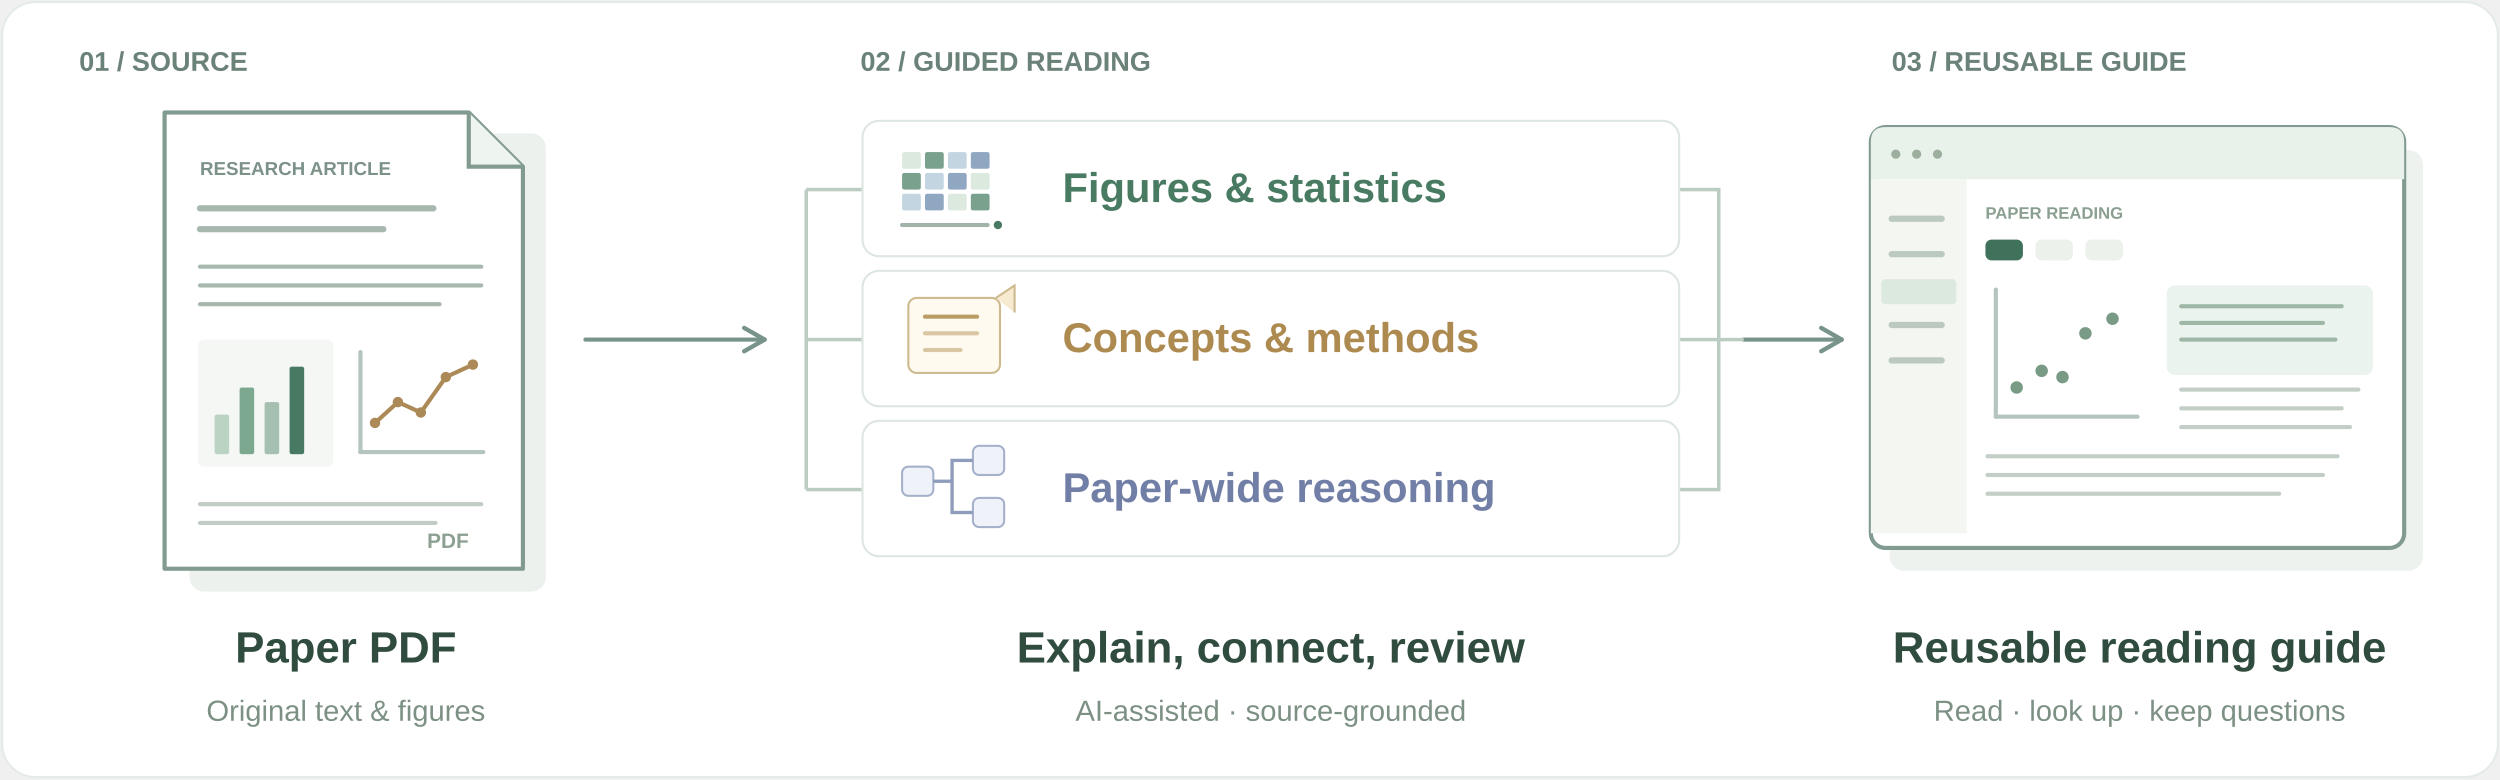
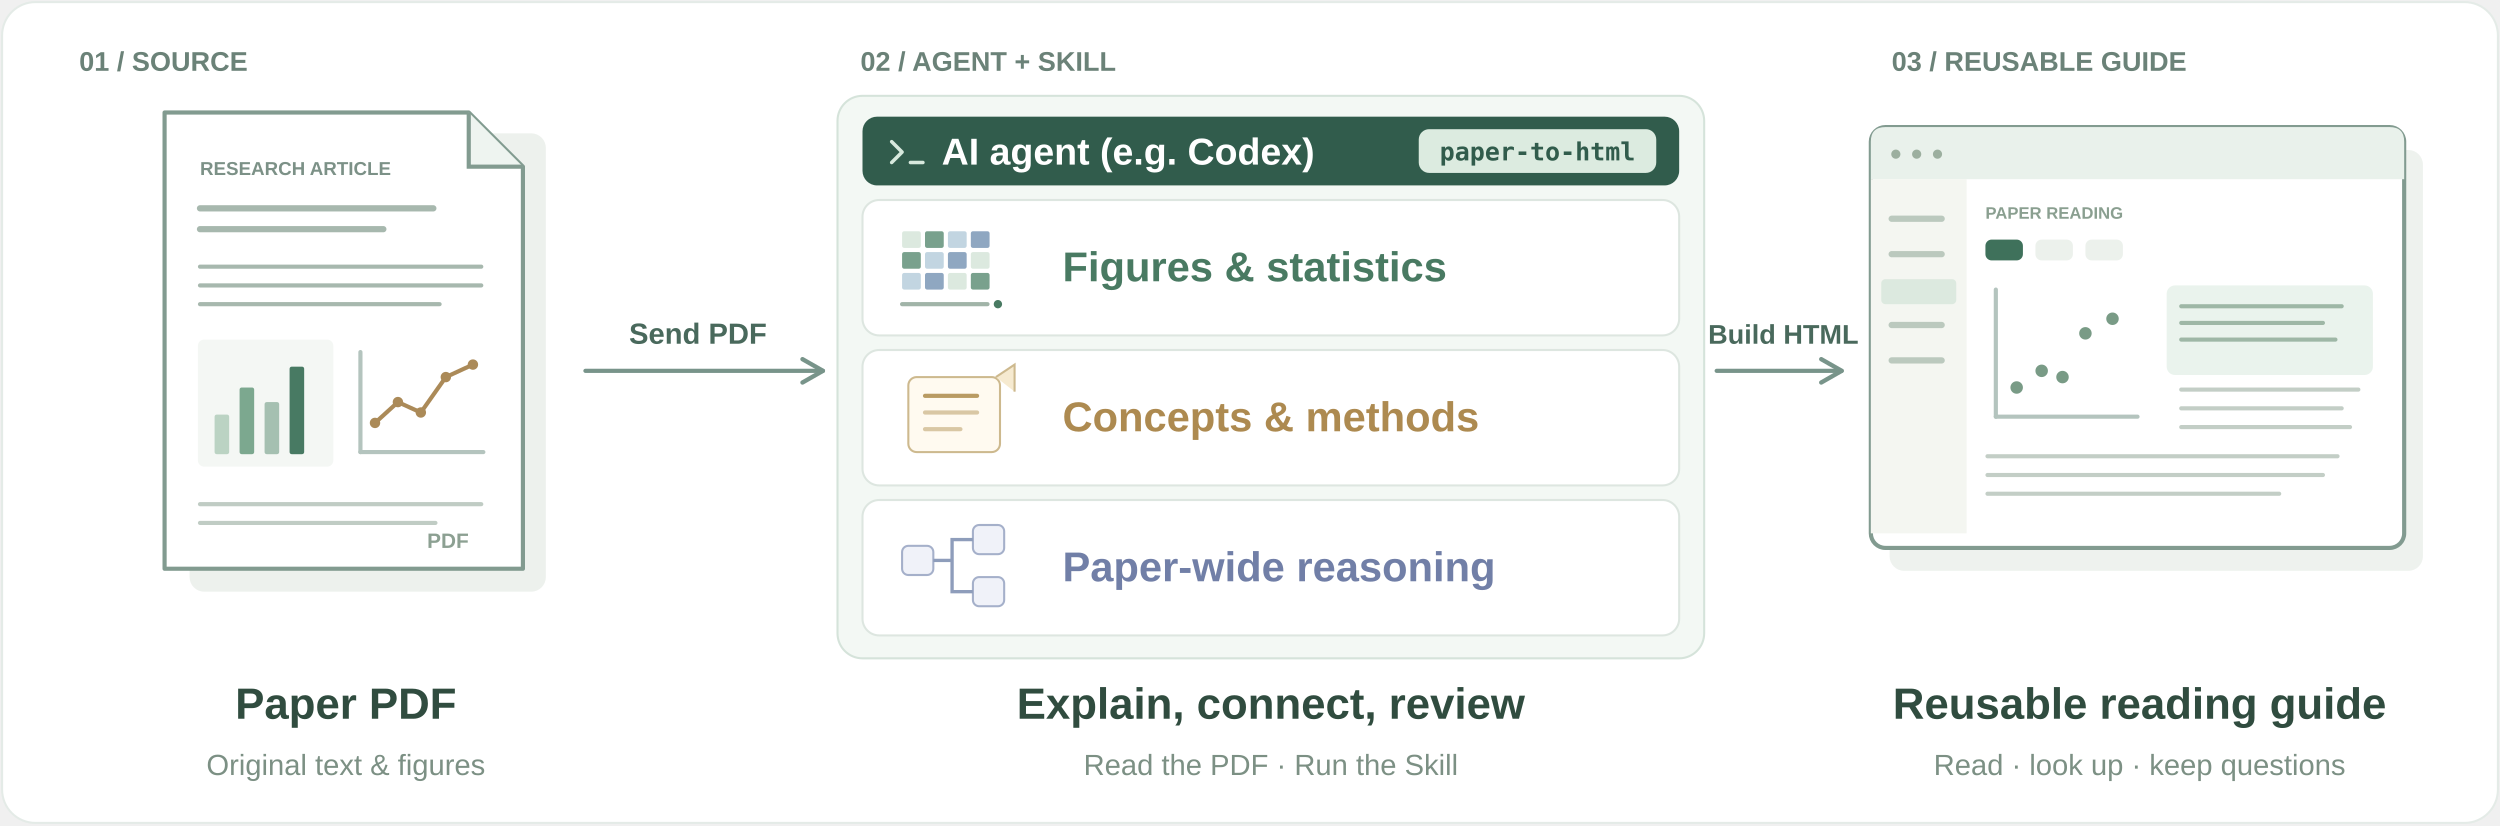
- <svg xmlns="http://www.w3.org/2000/svg" width="1200" height="374" viewBox="0 0 1200 374" role="img">
+ <svg xmlns="http://www.w3.org/2000/svg" width="1200" height="396" viewBox="0 0 1200 396" role="img">
  <defs>
    <marker id="arr" viewBox="0 0 10 10" refX="8" refY="5" markerWidth="7" markerHeight="7" orient="auto">
      <path d="M1 1L8 5L1 9" fill="none" stroke="#78948a" stroke-width="1.5" stroke-linecap="round" stroke-linejoin="round" />
    </marker>
  </defs>
-   <rect x="1" y="1" width="1198" height="372" rx="16" fill="#fff" stroke="#e4ebe7" />
+   <rect x="1" y="1" width="1198" height="394" rx="16" fill="#fff" stroke="#e4ebe7" />
  <text x="38" y="34" text-anchor="start" font-family="Arial,Microsoft YaHei,Helvetica,sans-serif" font-size="13" fill="#6b8278" font-weight="600">01  /  SOURCE</text>
-   <text x="413" y="34" text-anchor="start" font-family="Arial,Microsoft YaHei,Helvetica,sans-serif" font-size="13" fill="#6b8278" font-weight="600">02  /  GUIDED READING</text>
+   <text x="413" y="34" text-anchor="start" font-family="Arial,Microsoft YaHei,Helvetica,sans-serif" font-size="13" fill="#6b8278" font-weight="600">02  /  AGENT + SKILL</text>
  <text x="908" y="34" text-anchor="start" font-family="Arial,Microsoft YaHei,Helvetica,sans-serif" font-size="13" fill="#6b8278" font-weight="600">03  /  REUSABLE GUIDE</text>
  <rect x="91" y="64" width="171" height="220" rx="7" fill="#edf1ed" />
  <path d="M79 54H225L251 80V273H79Z" fill="#fff" stroke="#829b90" stroke-width="2" stroke-linejoin="round" />
  <path d="M225 54V80H251" fill="#eef4f0" stroke="#829b90" stroke-width="2" />
  <text x="96" y="84" text-anchor="start" font-family="Arial,Microsoft YaHei,Helvetica,sans-serif" font-size="9" fill="#7c9187" font-weight="600">RESEARCH ARTICLE</text>
  <path d="M96 100L208 100" fill="none" stroke="#a7b8ae" stroke-width="3" stroke-linecap="round" />
  <path d="M96 110L184 110" fill="none" stroke="#a7b8ae" stroke-width="3" stroke-linecap="round" />
  <path d="M96 128L231 128" fill="none" stroke="#a7b8ae" stroke-width="2" stroke-linecap="round" />
  <path d="M96 137L231 137" fill="none" stroke="#a7b8ae" stroke-width="2" stroke-linecap="round" />
  <path d="M96 146L211 146" fill="none" stroke="#a7b8ae" stroke-width="2" stroke-linecap="round" />
  <rect x="95" y="163" width="65" height="61" rx="3" fill="#f4f7f4" />
  <rect x="103" y="199" width="7" height="19" rx="1" fill="#bbd3c3" />
  <rect x="115" y="186" width="7" height="32" rx="1" fill="#7ca88f" />
  <rect x="127" y="193" width="7" height="25" rx="1" fill="#a5c0b1" />
  <rect x="139" y="176" width="7" height="42" rx="1" fill="#487a63" />
  <path d="M173 217L232 217" fill="none" stroke="#b4c4be" stroke-width="2" stroke-linecap="round" />
  <path d="M173 217L173 169" fill="none" stroke="#b4c4be" stroke-width="2" stroke-linecap="round" />
  <path d="M180 203L191 193L202 198L214 181L227 175" fill="none" stroke="#ab8a58" stroke-width="2" />
  <circle cx="180" cy="203" r="2.5" fill="#ab8a58" />
  <circle cx="191" cy="193" r="2.5" fill="#ab8a58" />
  <circle cx="202" cy="198" r="2.5" fill="#ab8a58" />
  <circle cx="214" cy="181" r="2.5" fill="#ab8a58" />
  <circle cx="227" cy="175" r="2.5" fill="#ab8a58" />
  <path d="M96 242L231 242" fill="none" stroke="#c0ccc4" stroke-width="2" stroke-linecap="round" />
  <path d="M96 251L209 251" fill="none" stroke="#c0ccc4" stroke-width="2" stroke-linecap="round" />
  <text x="225" y="263" text-anchor="end" font-family="Arial,Microsoft YaHei,Helvetica,sans-serif" font-size="10" fill="#8ca092" font-weight="600">PDF</text>
-   <path d="M281 163L367 163" fill="none" stroke="#78948a" stroke-width="2" stroke-linecap="round" marker-end="url(#arr)" />
-   <path d="M837 163L884 163" fill="none" stroke="#78948a" stroke-width="2" stroke-linecap="round" marker-end="url(#arr)" />
-   <path d="M387 91V235M387 91H414M387 163H414M387 235H414M806 91H825V235H806M806 163H837" fill="none" stroke="#bbcdc2" stroke-width="1.7" />
-   <rect x="414" y="58" width="392" height="65" rx="8" fill="#fff" stroke="#dde6e0" />
-   <text x="510" y="97" text-anchor="start" font-family="Arial,Microsoft YaHei,Helvetica,sans-serif" font-size="20" fill="#497a62" font-weight="600">Figures &amp; statistics</text>
-   <rect x="414" y="130" width="392" height="65" rx="8" fill="#fff" stroke="#dde6e0" />
-   <text x="510" y="169" text-anchor="start" font-family="Arial,Microsoft YaHei,Helvetica,sans-serif" font-size="20" fill="#ad8a50" font-weight="600">Concepts &amp; methods</text>
-   <rect x="414" y="202" width="392" height="65" rx="8" fill="#fff" stroke="#dde6e0" />
-   <text x="510" y="241" text-anchor="start" font-family="Arial,Microsoft YaHei,Helvetica,sans-serif" font-size="20" fill="#717fa7" font-weight="600">Paper-wide reasoning</text>
-   <rect x="433" y="73" width="9" height="8" rx="1" fill="#dce9df" />
-   <rect x="444" y="73" width="9" height="8" rx="1" fill="#79a18d" />
-   <rect x="455" y="73" width="9" height="8" rx="1" fill="#c2d5e1" />
-   <rect x="466" y="73" width="9" height="8" rx="1" fill="#8fa7c1" />
-   <rect x="433" y="83" width="9" height="8" rx="1" fill="#79a18d" />
-   <rect x="444" y="83" width="9" height="8" rx="1" fill="#c2d5e1" />
-   <rect x="455" y="83" width="9" height="8" rx="1" fill="#8fa7c1" />
-   <rect x="466" y="83" width="9" height="8" rx="1" fill="#dce9df" />
-   <rect x="433" y="93" width="9" height="8" rx="1" fill="#c2d5e1" />
-   <rect x="444" y="93" width="9" height="8" rx="1" fill="#8fa7c1" />
-   <rect x="455" y="93" width="9" height="8" rx="1" fill="#dce9df" />
-   <rect x="466" y="93" width="9" height="8" rx="1" fill="#79a18d" />
-   <path d="M433 108L474 108" fill="none" stroke="#a1b4a8" stroke-width="2" stroke-linecap="round" />
-   <circle cx="479" cy="108" r="2" fill="#497a62" />
-   <rect x="436" y="143" width="44" height="36" rx="4" fill="#fffaf0" stroke="#cdb98e" />
-   <path d="M444 152L469 152" fill="none" stroke="#b99b63" stroke-width="2" stroke-linecap="round" />
-   <path d="M444 160L469 160" fill="none" stroke="#d9c7a4" stroke-width="2" stroke-linecap="round" />
-   <path d="M444 168L461 168" fill="none" stroke="#d9c7a4" stroke-width="2" stroke-linecap="round" />
-   <path d="M478 143L487 137V150" fill="#f6ead0" stroke="#cdb98e" />
-   <g fill="#f0f2f9" stroke="#a5b0ca">
-     <rect x="433" y="224" width="15" height="14" rx="3" />
-     <rect x="467" y="214" width="15" height="14" rx="3" />
-     <rect x="467" y="239" width="15" height="14" rx="3" />
+   <path d="M281 178H395" fill="none" stroke="#78948a" stroke-width="2" stroke-linecap="round" marker-end="url(#arr)" />
+   <path d="M824 178H884" fill="none" stroke="#78948a" stroke-width="2" stroke-linecap="round" marker-end="url(#arr)" />
+   <g font-family="Arial,Microsoft YaHei,Helvetica,sans-serif" font-size="14" font-weight="600" fill="#49695c" text-anchor="middle">
+     <text x="335" y="165">Send PDF</text>
+     <text x="856" y="165" font-size="13">Build HTML</text>
  </g>
-   <path d="M448 231H457V221H467M457 231V246H467" fill="none" stroke="#8e9dbb" stroke-width="1.6" />
+   <rect x="402" y="46" width="416" height="270" rx="12" fill="#f3f8f4" stroke="#d5e3da" />
+   <rect x="414" y="56" width="392" height="33" rx="7" fill="#315c4c" />
+   <path d="M428 68l5 5-5 5m9 0h6" fill="none" stroke="#d7e9dd" stroke-width="1.7" stroke-linecap="round" stroke-linejoin="round" />
+   <text x="452" y="79" font-family="Arial,Microsoft YaHei,Helvetica,sans-serif" font-size="18" font-weight="600" fill="#fff">AI agent (e.g. Codex)</text>
+   <rect x="681" y="62" width="114" height="21" rx="5" fill="#dcebe0" />
+   <text x="738" y="77" text-anchor="middle" font-family="Consolas,monospace" font-size="12" font-weight="600" fill="#315c4c">paper-to-html</text>
+   <g transform="translate(0 38)">
+     <rect x="414" y="58" width="392" height="65" rx="8" fill="#fff" stroke="#dde6e0" />
+     <text x="510" y="97" text-anchor="start" font-family="Arial,Microsoft YaHei,Helvetica,sans-serif" font-size="20" fill="#497a62" font-weight="600">Figures &amp; statistics</text>
+     <rect x="414" y="130" width="392" height="65" rx="8" fill="#fff" stroke="#dde6e0" />
+     <text x="510" y="169" text-anchor="start" font-family="Arial,Microsoft YaHei,Helvetica,sans-serif" font-size="20" fill="#ad8a50" font-weight="600">Concepts &amp; methods</text>
+     <rect x="414" y="202" width="392" height="65" rx="8" fill="#fff" stroke="#dde6e0" />
+     <text x="510" y="241" text-anchor="start" font-family="Arial,Microsoft YaHei,Helvetica,sans-serif" font-size="20" fill="#717fa7" font-weight="600">Paper-wide reasoning</text>
+     <rect x="433" y="73" width="9" height="8" rx="1" fill="#dce9df" />
+     <rect x="444" y="73" width="9" height="8" rx="1" fill="#79a18d" />
+     <rect x="455" y="73" width="9" height="8" rx="1" fill="#c2d5e1" />
+     <rect x="466" y="73" width="9" height="8" rx="1" fill="#8fa7c1" />
+     <rect x="433" y="83" width="9" height="8" rx="1" fill="#79a18d" />
+     <rect x="444" y="83" width="9" height="8" rx="1" fill="#c2d5e1" />
+     <rect x="455" y="83" width="9" height="8" rx="1" fill="#8fa7c1" />
+     <rect x="466" y="83" width="9" height="8" rx="1" fill="#dce9df" />
+     <rect x="433" y="93" width="9" height="8" rx="1" fill="#c2d5e1" />
+     <rect x="444" y="93" width="9" height="8" rx="1" fill="#8fa7c1" />
+     <rect x="455" y="93" width="9" height="8" rx="1" fill="#dce9df" />
+     <rect x="466" y="93" width="9" height="8" rx="1" fill="#79a18d" />
+     <path d="M433 108L474 108" fill="none" stroke="#a1b4a8" stroke-width="2" stroke-linecap="round" />
+     <circle cx="479" cy="108" r="2" fill="#497a62" />
+     <rect x="436" y="143" width="44" height="36" rx="4" fill="#fffaf0" stroke="#cdb98e" />
+     <path d="M444 152L469 152" fill="none" stroke="#b99b63" stroke-width="2" stroke-linecap="round" />
+     <path d="M444 160L469 160" fill="none" stroke="#d9c7a4" stroke-width="2" stroke-linecap="round" />
+     <path d="M444 168L461 168" fill="none" stroke="#d9c7a4" stroke-width="2" stroke-linecap="round" />
+     <path d="M478 143L487 137V150" fill="#f6ead0" stroke="#cdb98e" />
+     <g fill="#f0f2f9" stroke="#a5b0ca">
+       <rect x="433" y="224" width="15" height="14" rx="3" />
+       <rect x="467" y="214" width="15" height="14" rx="3" />
+       <rect x="467" y="239" width="15" height="14" rx="3" />
+     </g>
+     <path d="M448 231H457V221H467M457 231V246H467" fill="none" stroke="#8e9dbb" stroke-width="1.6" />
+   </g>
  <rect x="907" y="72" width="256" height="202" rx="7" fill="#eef2ee" />
  <rect x="898" y="61" width="256" height="202" rx="7" fill="#fff" stroke="#829b90" stroke-width="2" />
  <path d="M905 61H1147Q1154 61 1154 68V86H898V68Q898 61 905 61" fill="#e9f1eb" />
  <circle cx="910" cy="74" r="2.2" fill="#9caf9f" />
  <circle cx="920" cy="74" r="2.2" fill="#9caf9f" />
  <circle cx="930" cy="74" r="2.2" fill="#9caf9f" />
  <rect x="898" y="86" width="46" height="170" fill="#f4f6f1" />
  <text x="953" y="105" text-anchor="start" font-family="Arial,Microsoft YaHei,Helvetica,sans-serif" font-size="8" fill="#8a9f90" font-weight="600">PAPER READING</text>
  <path d="M908 105L932 105" fill="none" stroke="#bbc9be" stroke-width="3" stroke-linecap="round" />
  <path d="M908 122L932 122" fill="none" stroke="#bbc9be" stroke-width="3" stroke-linecap="round" />
  <path d="M908 139L932 139" fill="none" stroke="#bbc9be" stroke-width="3" stroke-linecap="round" />
  <path d="M908 156L932 156" fill="none" stroke="#bbc9be" stroke-width="3" stroke-linecap="round" />
  <path d="M908 173L932 173" fill="none" stroke="#bbc9be" stroke-width="3" stroke-linecap="round" />
  <rect x="903" y="134" width="36" height="12" rx="2" fill="#dce9df" />
  <rect x="953" y="115" width="18" height="10" rx="3" fill="#3f715b" />
  <rect x="977" y="115" width="18" height="10" rx="3" fill="#ecf1ec" />
  <rect x="1001" y="115" width="18" height="10" rx="3" fill="#ecf1ec" />
  <path d="M958 200L1026 200" fill="none" stroke="#b4c4be" stroke-width="2" stroke-linecap="round" />
  <path d="M958 200L958 139" fill="none" stroke="#b4c4be" stroke-width="2" stroke-linecap="round" />
  <circle cx="968" cy="186" r="3" fill="#799b86" />
  <circle cx="980" cy="178" r="3" fill="#799b86" />
  <circle cx="990" cy="181" r="3" fill="#799b86" />
  <circle cx="1001" cy="160" r="3" fill="#799b86" />
  <circle cx="1014" cy="153" r="3" fill="#799b86" />
  <rect x="1040" y="137" width="99" height="43" rx="4" fill="#eaf3ed" />
  <path d="M1047 147L1124 147" fill="none" stroke="#9eb7a6" stroke-width="2" stroke-linecap="round" />
  <path d="M1047 155L1115 155" fill="none" stroke="#9eb7a6" stroke-width="2" stroke-linecap="round" />
  <path d="M1047 163L1121 163" fill="none" stroke="#9eb7a6" stroke-width="2" stroke-linecap="round" />
  <path d="M1047 187L1132 187" fill="none" stroke="#c3cec6" stroke-width="2" stroke-linecap="round" />
  <path d="M1047 196L1124 196" fill="none" stroke="#c3cec6" stroke-width="2" stroke-linecap="round" />
  <path d="M1047 205L1128 205" fill="none" stroke="#c3cec6" stroke-width="2" stroke-linecap="round" />
  <path d="M954 219L1122 219" fill="none" stroke="#c3cec6" stroke-width="2" stroke-linecap="round" />
  <path d="M954 228L1115 228" fill="none" stroke="#c3cec6" stroke-width="2" stroke-linecap="round" />
  <path d="M954 237L1094 237" fill="none" stroke="#c3cec6" stroke-width="2" stroke-linecap="round" />
-   <text x="166" y="318" text-anchor="middle" font-family="Arial,Microsoft YaHei,Helvetica,sans-serif" font-size="21" fill="#304c3f" font-weight="600">Paper PDF</text>
-   <text x="610" y="318" text-anchor="middle" font-family="Arial,Microsoft YaHei,Helvetica,sans-serif" font-size="21" fill="#304c3f" font-weight="600">Explain, connect, review</text>
-   <text x="1027" y="318" text-anchor="middle" font-family="Arial,Microsoft YaHei,Helvetica,sans-serif" font-size="21" fill="#304c3f" font-weight="600">Reusable reading guide</text>
-   <text x="166" y="346" text-anchor="middle" font-family="Arial,Microsoft YaHei,Helvetica,sans-serif" font-size="14" fill="#7c9084" font-weight="400">Original text &amp; figures</text>
-   <text x="610" y="346" text-anchor="middle" font-family="Arial,Microsoft YaHei,Helvetica,sans-serif" font-size="14" fill="#7c9084" font-weight="400">AI-assisted · source-grounded</text>
-   <text x="1027" y="346" text-anchor="middle" font-family="Arial,Microsoft YaHei,Helvetica,sans-serif" font-size="14" fill="#7c9084" font-weight="400">Read · look up · keep questions</text>
+   <text x="166" y="345" text-anchor="middle" font-family="Arial,Microsoft YaHei,Helvetica,sans-serif" font-size="21" fill="#304c3f" font-weight="600">Paper PDF</text>
+   <text x="610" y="345" text-anchor="middle" font-family="Arial,Microsoft YaHei,Helvetica,sans-serif" font-size="21" fill="#304c3f" font-weight="600">Explain, connect, review</text>
+   <text x="1027" y="345" text-anchor="middle" font-family="Arial,Microsoft YaHei,Helvetica,sans-serif" font-size="21" fill="#304c3f" font-weight="600">Reusable reading guide</text>
+   <text x="166" y="372" text-anchor="middle" font-family="Arial,Microsoft YaHei,Helvetica,sans-serif" font-size="14" fill="#7c9084" font-weight="400">Original text &amp; figures</text>
+   <text x="610" y="372" text-anchor="middle" font-family="Arial,Microsoft YaHei,Helvetica,sans-serif" font-size="14" fill="#7c9084" font-weight="400">Read the PDF · Run the Skill</text>
+   <text x="1027" y="372" text-anchor="middle" font-family="Arial,Microsoft YaHei,Helvetica,sans-serif" font-size="14" fill="#7c9084" font-weight="400">Read · look up · keep questions</text>
</svg>
